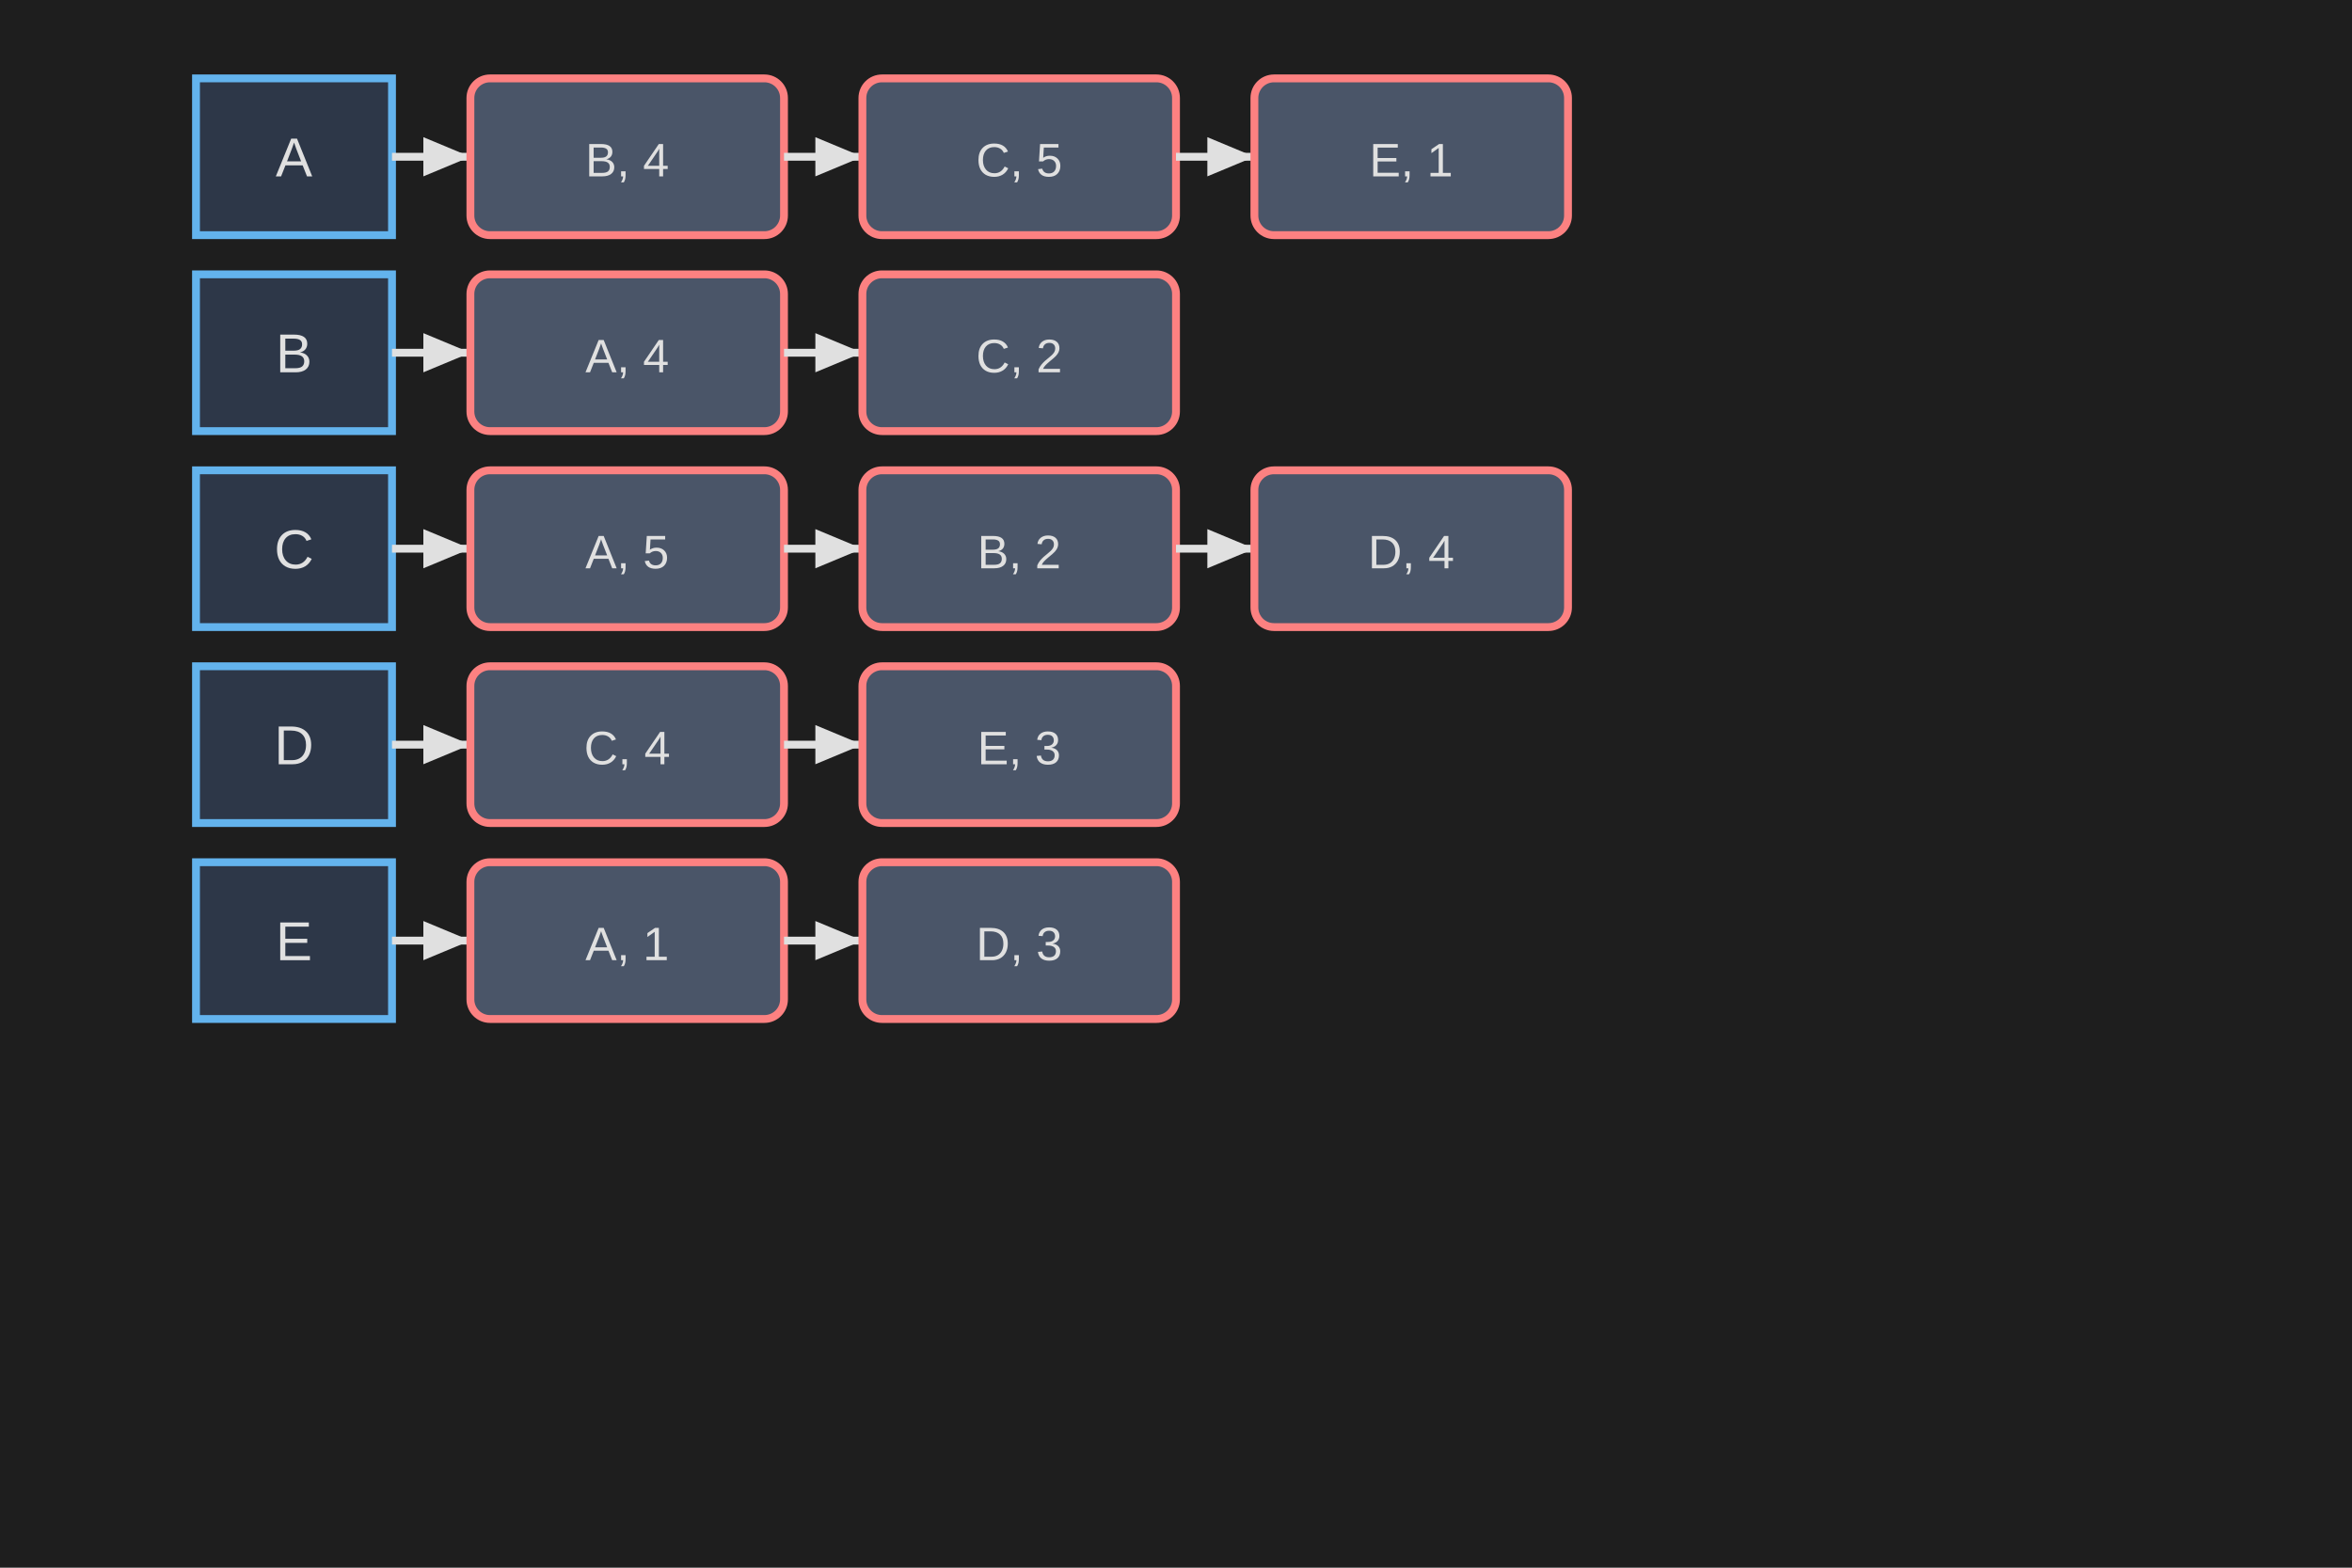
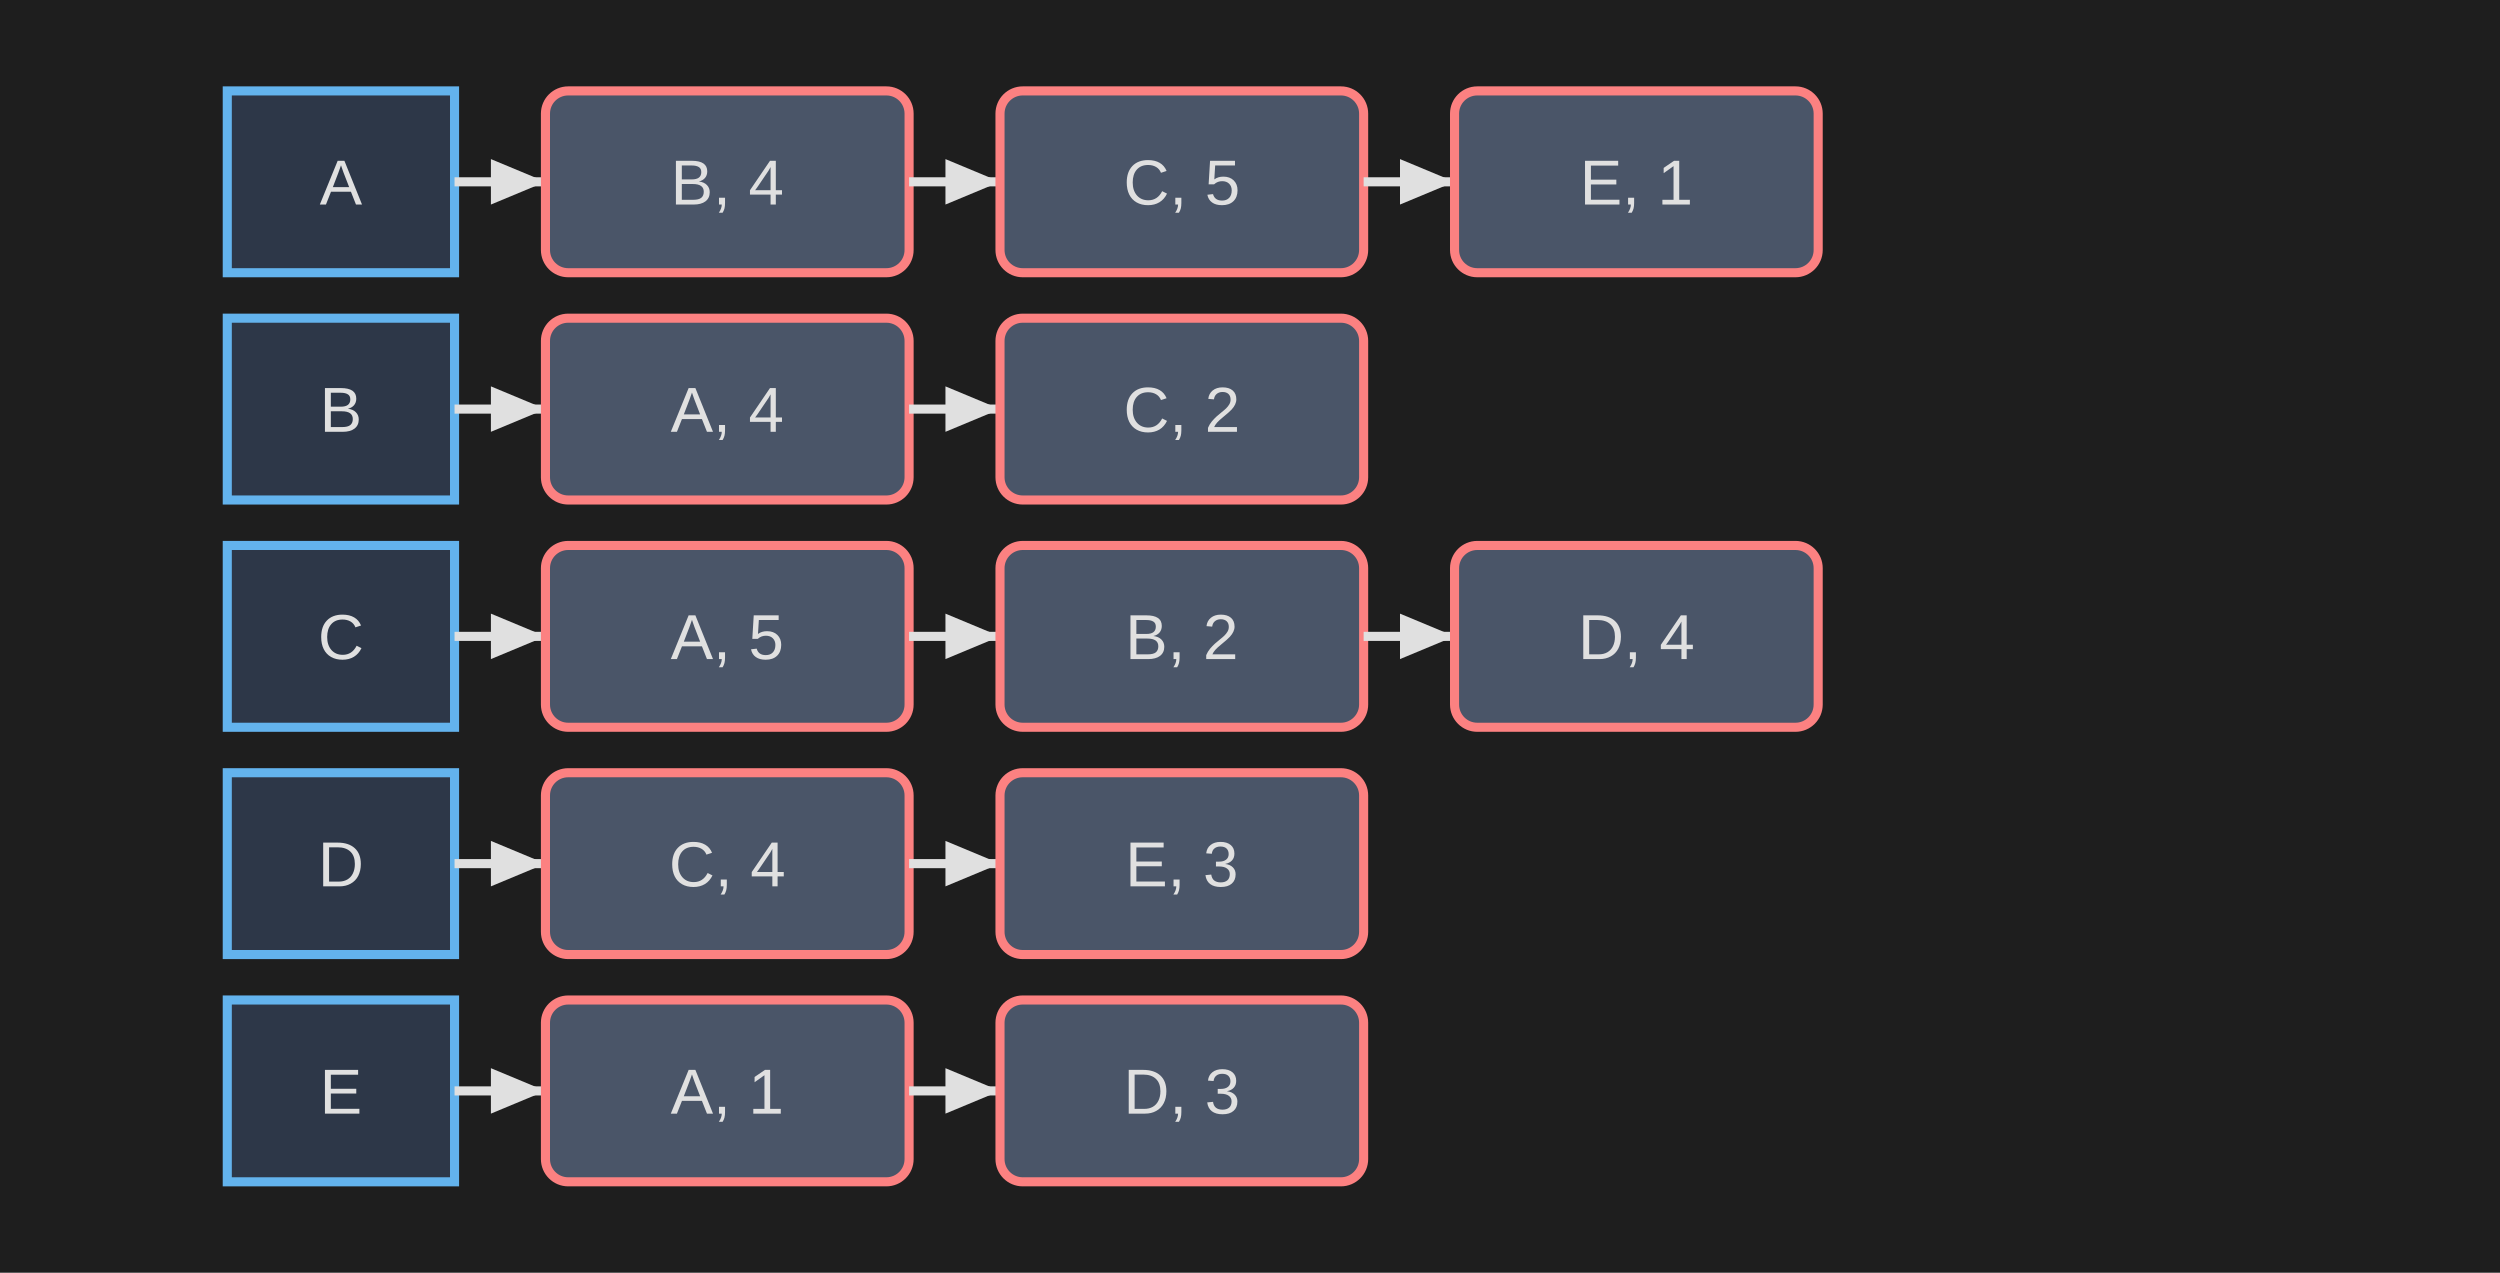
- <svg xmlns="http://www.w3.org/2000/svg" viewBox="0 0 600 400">
-   <rect width="600" height="400" fill="#1e1e1e" />
+ <svg xmlns="http://www.w3.org/2000/svg" viewBox="0 0 550 280">
+   <rect width="100%" height="100%" class="background" />
  <defs>
+     <style>
+       .edge { fill: none; stroke: #e0e0e0; stroke-width: 2; }
+       .weight-text { fill: #e0e0e0; font-weight: bold; font-family: Arial; font-size: 14px; }
+       .node-text { fill: #e0e0e0; font-family: Arial; font-size: 14px; }
+       .variable-node { fill: #2d3748; stroke: #63b3ed; stroke-width: 2; }
+       .value-node { fill: #4a5568; stroke: #fc8181; stroke-width: 2; }
+       .highlight-edge { stroke: #ef6c00; stroke-width: 2; }
+       .highlight-text { fill: #ef6c00; font-weight: bold; font-family: Arial; font-size: 14px; }
+       .background { fill: #1e1e1e; }
+     </style>
    <marker id="arrowhead" markerWidth="6" markerHeight="5" refX="6" refY="2.5" orient="auto">
      <polygon points="0 0, 6 2.5, 0 5" fill="#e0e0e0" />
    </marker>
  </defs>
  <g transform="translate(50, 20)">
-     <rect x="0" y="0" width="50" height="40" fill="#2d3748" stroke="#63b3ed" stroke-width="2" />
-     <text x="25" y="25" font-family="Arial" font-size="14" fill="#e0e0e0" text-anchor="middle">A</text>
-     <rect x="0" y="50" width="50" height="40" fill="#2d3748" stroke="#63b3ed" stroke-width="2" />
-     <text x="25" y="75" font-family="Arial" font-size="14" fill="#e0e0e0" text-anchor="middle">B</text>
-     <rect x="0" y="100" width="50" height="40" fill="#2d3748" stroke="#63b3ed" stroke-width="2" />
-     <text x="25" y="125" font-family="Arial" font-size="14" fill="#e0e0e0" text-anchor="middle">C</text>
-     <rect x="0" y="150" width="50" height="40" fill="#2d3748" stroke="#63b3ed" stroke-width="2" />
-     <text x="25" y="175" font-family="Arial" font-size="14" fill="#e0e0e0" text-anchor="middle">D</text>
-     <rect x="0" y="200" width="50" height="40" fill="#2d3748" stroke="#63b3ed" stroke-width="2" />
-     <text x="25" y="225" font-family="Arial" font-size="14" fill="#e0e0e0" text-anchor="middle">E</text>
+     <rect class="variable-node" x="0" y="0" width="50" height="40" />
+     <text class="node-text" x="25" y="25" text-anchor="middle">A</text>
+     <rect class="variable-node" x="0" y="50" width="50" height="40" />
+     <text class="node-text" x="25" y="75" text-anchor="middle">B</text>
+     <rect class="variable-node" x="0" y="100" width="50" height="40" />
+     <text class="node-text" x="25" y="125" text-anchor="middle">C</text>
+     <rect class="variable-node" x="0" y="150" width="50" height="40" />
+     <text class="node-text" x="25" y="175" text-anchor="middle">D</text>
+     <rect class="variable-node" x="0" y="200" width="50" height="40" />
+     <text class="node-text" x="25" y="225" text-anchor="middle">E</text>
  </g>
  <g transform="translate(120, 20)">
-     <line x1="-20" y1="20" x2="0" y2="20" stroke="#e0e0e0" stroke-width="2" marker-end="url(#arrowhead)" />
-     <rect x="0" y="0" width="80" height="40" rx="5" fill="#4a5568" stroke="#fc8181" stroke-width="2" />
-     <text x="40" y="25" font-family="Arial" font-size="12" fill="#e0e0e0" text-anchor="middle">B, 4</text>
-     <line x1="80" y1="20" x2="100" y2="20" stroke="#e0e0e0" stroke-width="2" marker-end="url(#arrowhead)" />
-     <rect x="100" y="0" width="80" height="40" rx="5" fill="#4a5568" stroke="#fc8181" stroke-width="2" />
-     <text x="140" y="25" font-family="Arial" font-size="12" fill="#e0e0e0" text-anchor="middle">C, 5</text>
-     <line x1="180" y1="20" x2="200" y2="20" stroke="#e0e0e0" stroke-width="2" marker-end="url(#arrowhead)" />
-     <rect x="200" y="0" width="80" height="40" rx="5" fill="#4a5568" stroke="#fc8181" stroke-width="2" />
-     <text x="240" y="25" font-family="Arial" font-size="12" fill="#e0e0e0" text-anchor="middle">E, 1</text>
+     <line class="edge" x1="-20" y1="20" x2="0" y2="20" marker-end="url(#arrowhead)" />
+     <rect class="value-node" x="0" y="0" width="80" height="40" rx="5" />
+     <text class="node-text" x="40" y="25" text-anchor="middle">B, 4</text>
+     <line class="edge" x1="80" y1="20" x2="100" y2="20" marker-end="url(#arrowhead)" />
+     <rect class="value-node" x="100" y="0" width="80" height="40" rx="5" />
+     <text class="node-text" x="140" y="25" text-anchor="middle">C, 5</text>
+     <line class="edge" x1="180" y1="20" x2="200" y2="20" marker-end="url(#arrowhead)" />
+     <rect class="value-node" x="200" y="0" width="80" height="40" rx="5" />
+     <text class="node-text" x="240" y="25" text-anchor="middle">E, 1</text>
  </g>
  <g transform="translate(120, 70)">
-     <line x1="-20" y1="20" x2="0" y2="20" stroke="#e0e0e0" stroke-width="2" marker-end="url(#arrowhead)" />
-     <rect x="0" y="0" width="80" height="40" rx="5" fill="#4a5568" stroke="#fc8181" stroke-width="2" />
-     <text x="40" y="25" font-family="Arial" font-size="12" fill="#e0e0e0" text-anchor="middle">A, 4</text>
-     <line x1="80" y1="20" x2="100" y2="20" stroke="#e0e0e0" stroke-width="2" marker-end="url(#arrowhead)" />
-     <rect x="100" y="0" width="80" height="40" rx="5" fill="#4a5568" stroke="#fc8181" stroke-width="2" />
-     <text x="140" y="25" font-family="Arial" font-size="12" fill="#e0e0e0" text-anchor="middle">C, 2</text>
+     <line class="edge" x1="-20" y1="20" x2="0" y2="20" marker-end="url(#arrowhead)" />
+     <rect class="value-node" x="0" y="0" width="80" height="40" rx="5" />
+     <text class="node-text" x="40" y="25" text-anchor="middle">A, 4</text>
+     <line class="edge" x1="80" y1="20" x2="100" y2="20" marker-end="url(#arrowhead)" />
+     <rect class="value-node" x="100" y="0" width="80" height="40" rx="5" />
+     <text class="node-text" x="140" y="25" text-anchor="middle">C, 2</text>
  </g>
  <g transform="translate(120, 120)">
-     <line x1="-20" y1="20" x2="0" y2="20" stroke="#e0e0e0" stroke-width="2" marker-end="url(#arrowhead)" />
-     <rect x="0" y="0" width="80" height="40" rx="5" fill="#4a5568" stroke="#fc8181" stroke-width="2" />
-     <text x="40" y="25" font-family="Arial" font-size="12" fill="#e0e0e0" text-anchor="middle">A, 5</text>
-     <line x1="80" y1="20" x2="100" y2="20" stroke="#e0e0e0" stroke-width="2" marker-end="url(#arrowhead)" />
-     <rect x="100" y="0" width="80" height="40" rx="5" fill="#4a5568" stroke="#fc8181" stroke-width="2" />
-     <text x="140" y="25" font-family="Arial" font-size="12" fill="#e0e0e0" text-anchor="middle">B, 2</text>
-     <line x1="180" y1="20" x2="200" y2="20" stroke="#e0e0e0" stroke-width="2" marker-end="url(#arrowhead)" />
-     <rect x="200" y="0" width="80" height="40" rx="5" fill="#4a5568" stroke="#fc8181" stroke-width="2" />
-     <text x="240" y="25" font-family="Arial" font-size="12" fill="#e0e0e0" text-anchor="middle">D, 4</text>
+     <line class="edge" x1="-20" y1="20" x2="0" y2="20" marker-end="url(#arrowhead)" />
+     <rect class="value-node" x="0" y="0" width="80" height="40" rx="5" />
+     <text class="node-text" x="40" y="25" text-anchor="middle">A, 5</text>
+     <line class="edge" x1="80" y1="20" x2="100" y2="20" marker-end="url(#arrowhead)" />
+     <rect class="value-node" x="100" y="0" width="80" height="40" rx="5" />
+     <text class="node-text" x="140" y="25" text-anchor="middle">B, 2</text>
+     <line class="edge" x1="180" y1="20" x2="200" y2="20" marker-end="url(#arrowhead)" />
+     <rect class="value-node" x="200" y="0" width="80" height="40" rx="5" />
+     <text class="node-text" x="240" y="25" text-anchor="middle">D, 4</text>
  </g>
  <g transform="translate(120, 170)">
-     <line x1="-20" y1="20" x2="0" y2="20" stroke="#e0e0e0" stroke-width="2" marker-end="url(#arrowhead)" />
-     <rect x="0" y="0" width="80" height="40" rx="5" fill="#4a5568" stroke="#fc8181" stroke-width="2" />
-     <text x="40" y="25" font-family="Arial" font-size="12" fill="#e0e0e0" text-anchor="middle">C, 4</text>
-     <line x1="80" y1="20" x2="100" y2="20" stroke="#e0e0e0" stroke-width="2" marker-end="url(#arrowhead)" />
-     <rect x="100" y="0" width="80" height="40" rx="5" fill="#4a5568" stroke="#fc8181" stroke-width="2" />
-     <text x="140" y="25" font-family="Arial" font-size="12" fill="#e0e0e0" text-anchor="middle">E, 3</text>
+     <line class="edge" x1="-20" y1="20" x2="0" y2="20" marker-end="url(#arrowhead)" />
+     <rect class="value-node" x="0" y="0" width="80" height="40" rx="5" />
+     <text class="node-text" x="40" y="25" text-anchor="middle">C, 4</text>
+     <line class="edge" x1="80" y1="20" x2="100" y2="20" marker-end="url(#arrowhead)" />
+     <rect class="value-node" x="100" y="0" width="80" height="40" rx="5" />
+     <text class="node-text" x="140" y="25" text-anchor="middle">E, 3</text>
  </g>
  <g transform="translate(120, 220)">
-     <line x1="-20" y1="20" x2="0" y2="20" stroke="#e0e0e0" stroke-width="2" marker-end="url(#arrowhead)" />
-     <rect x="0" y="0" width="80" height="40" rx="5" fill="#4a5568" stroke="#fc8181" stroke-width="2" />
-     <text x="40" y="25" font-family="Arial" font-size="12" fill="#e0e0e0" text-anchor="middle">A, 1</text>
-     <line x1="80" y1="20" x2="100" y2="20" stroke="#e0e0e0" stroke-width="2" marker-end="url(#arrowhead)" />
-     <rect x="100" y="0" width="80" height="40" rx="5" fill="#4a5568" stroke="#fc8181" stroke-width="2" />
-     <text x="140" y="25" font-family="Arial" font-size="12" fill="#e0e0e0" text-anchor="middle">D, 3</text>
+     <line class="edge" x1="-20" y1="20" x2="0" y2="20" marker-end="url(#arrowhead)" />
+     <rect class="value-node" x="0" y="0" width="80" height="40" rx="5" />
+     <text class="node-text" x="40" y="25" text-anchor="middle">A, 1</text>
+     <line class="edge" x1="80" y1="20" x2="100" y2="20" marker-end="url(#arrowhead)" />
+     <rect class="value-node" x="100" y="0" width="80" height="40" rx="5" />
+     <text class="node-text" x="140" y="25" text-anchor="middle">D, 3</text>
  </g>
</svg>
